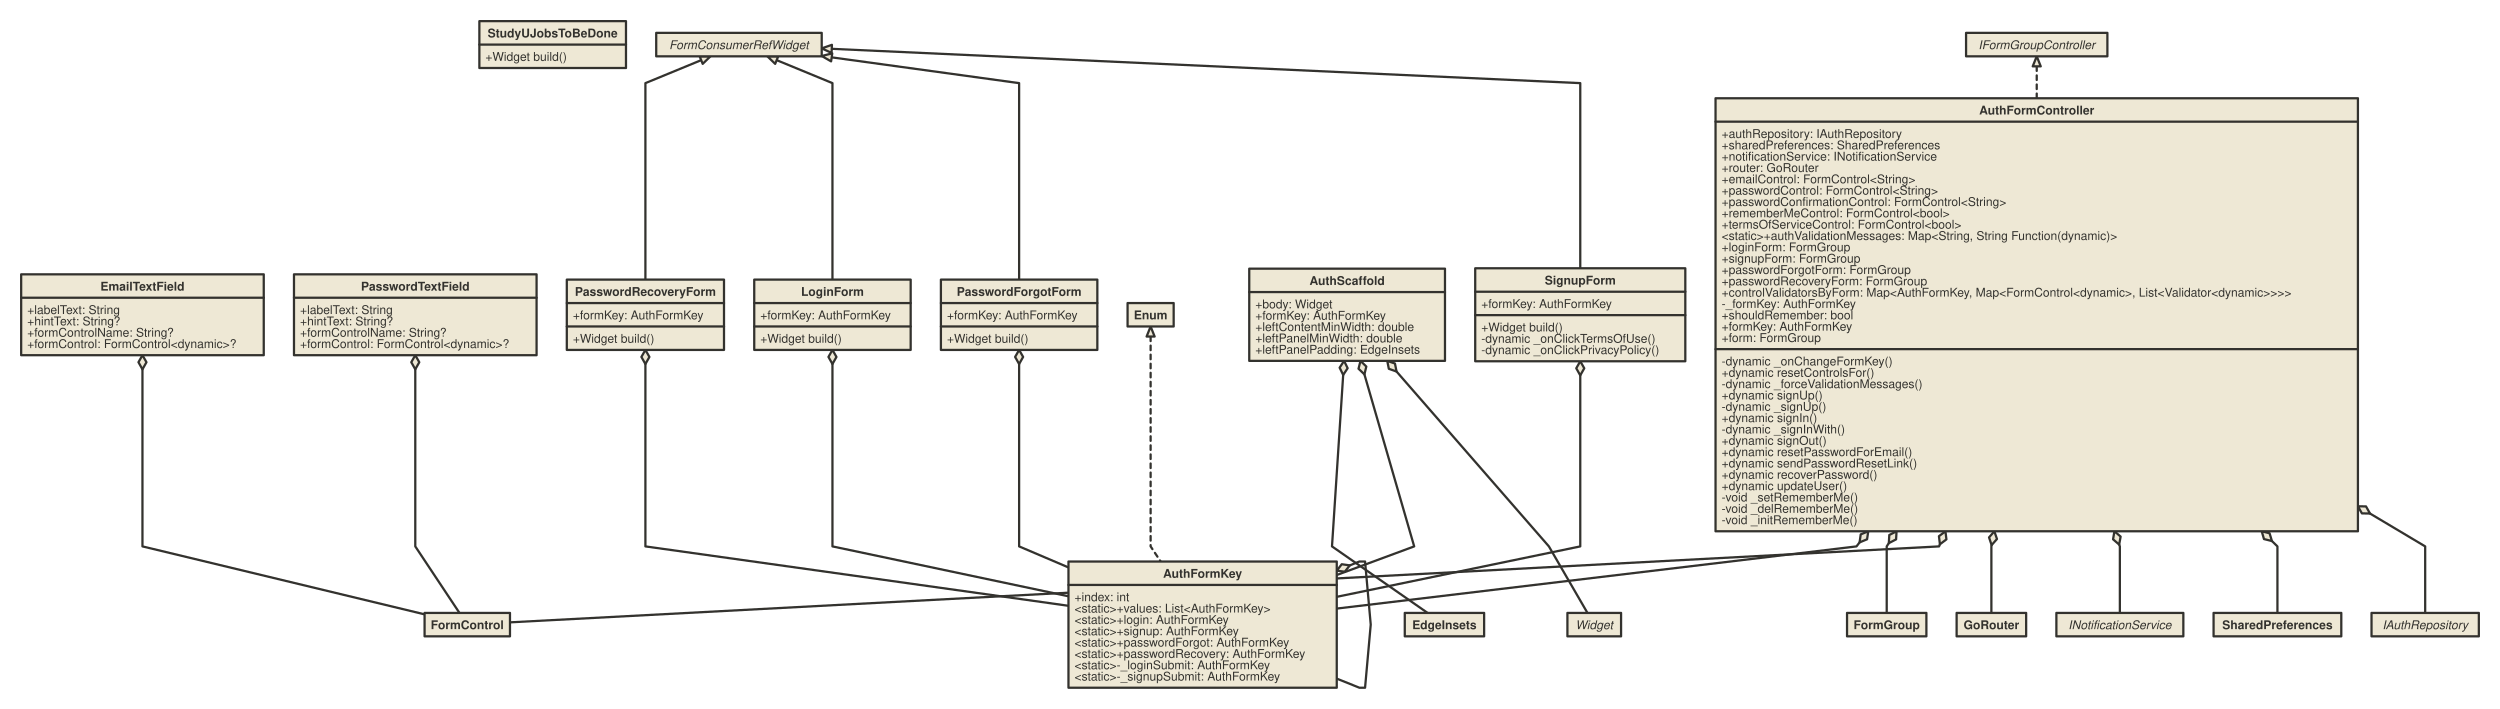
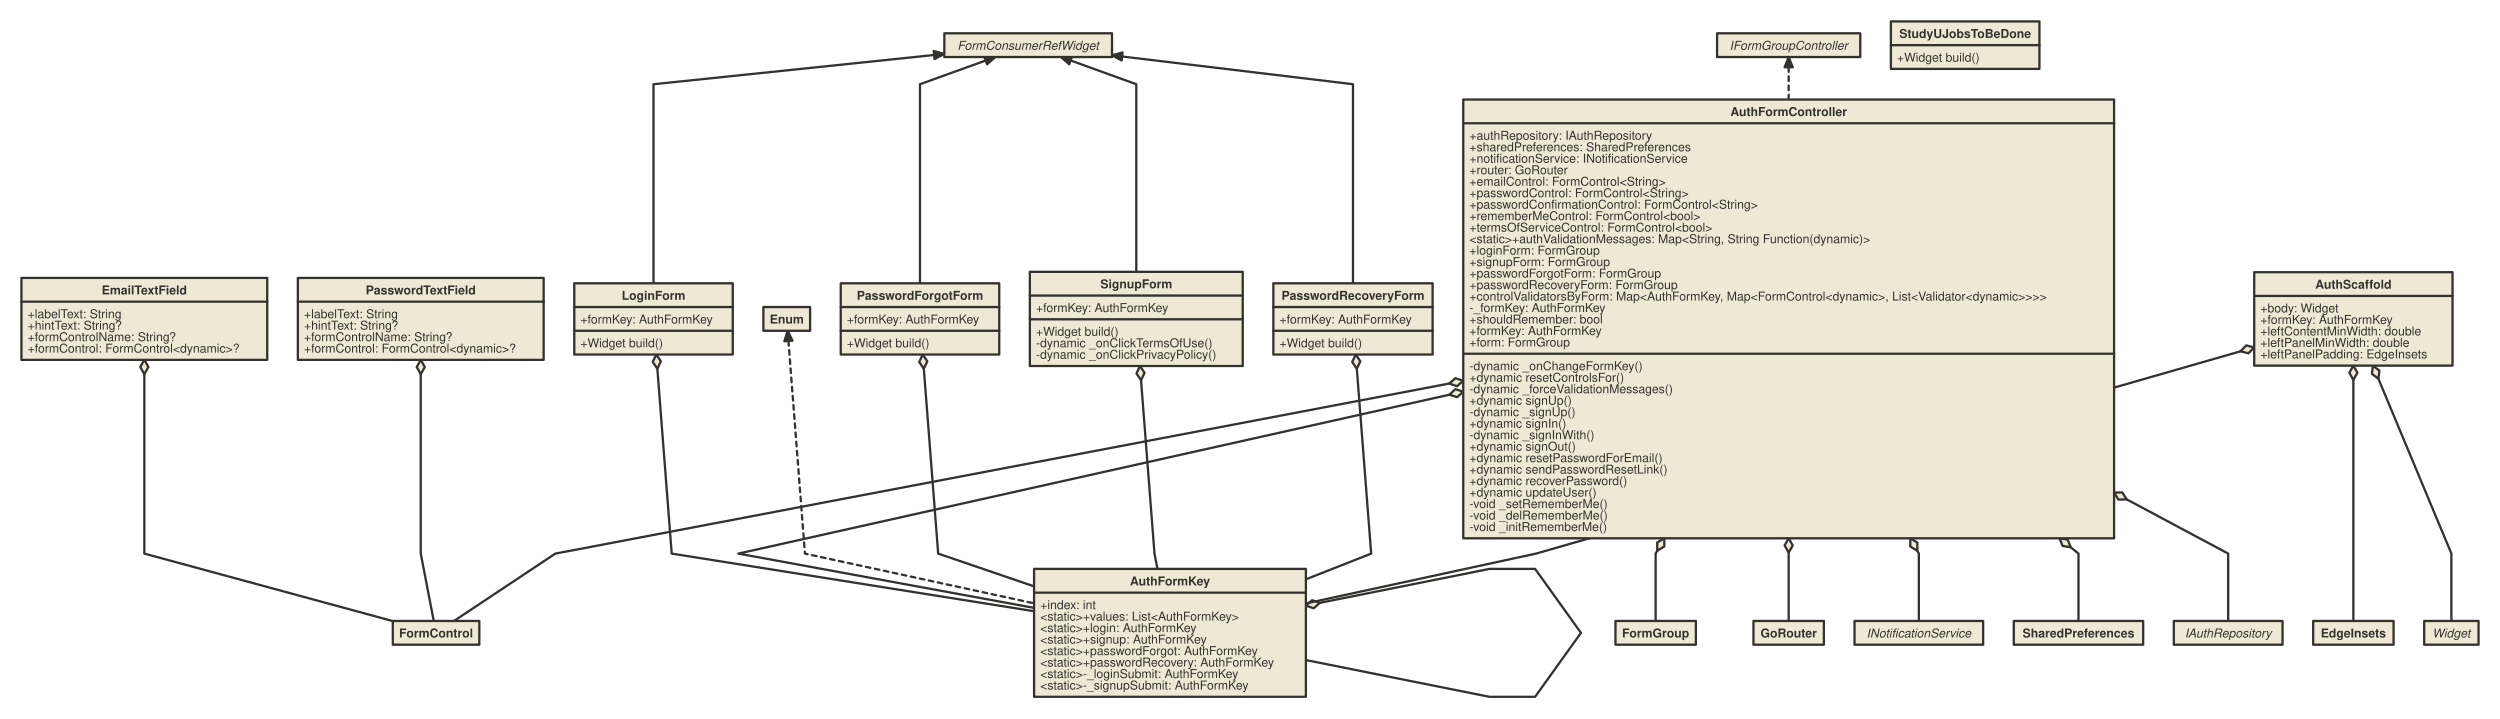
- <svg xmlns="http://www.w3.org/2000/svg" version="1.1" baseProfile="full" width="3308.0" height="938.0" viewbox="0 0 3308 938">
-   <g stroke-width="1.0" text-align="left" font="12pt Helvetica, Arial, sans-serif" font-size="12pt" font-family="Helvetica" font-weight="normal" font-style="normal">
+ <svg xmlns="http://www.w3.org/2000/svg" version="1.1" baseProfile="full" width="3265.0" height="938.0" viewbox="0 0 3265 938">
+   <g stroke-width="1.0" text-align="left" font="12pt Helvetica, Arial, sans-serif" font-size="12pt" font-family="Helvetica" font-weight="bold" font-style="normal">
    <g font-family="Helvetica" font-size="12pt" font-weight="bold" font-style="normal" stroke-width="3.0" stroke-linejoin="round" stroke-linecap="round" stroke="#33322E">
      <g stroke="transparent" fill="transparent">
-         <rect x="0.0" y="0.0" height="938.0" width="3308.0" stroke="none" />
+         <rect x="0.0" y="0.0" height="938.0" width="3265.0" stroke="none" />
      </g>
      <g transform="translate(8, 8)" fill="#33322E">
-         <g transform="translate(20, 20)" fill="#eee8d5" font-family="Helvetica" font-size="12pt" font-weight="normal" font-style="normal">
-           <path d="M160.5 460.7 L160.5 695 L533.75 784.893 L533.8 784.9 " fill="none" />
+         <g transform="translate(20, 20)" fill="#33322E" font-family="Helvetica" font-size="12pt" font-weight="normal" font-style="normal">
+           <path d="M830.5 453.6 L849.25 695 L1322.5 770.269 L1322.5 770.3 " fill="none" />
+           <g fill="#eee8d5">
+             <path d="M835.1 443.9 L830.5 453.6 L824.5 444.7 L829.1 435.0 Z" />
+           </g>
+           <path d="M1192.0 43.8 L825.5 82 L825.5 342 L825.5 342.0 " fill="none" />
+           <path d="M1192.5 49.1 L1192.0 43.8 L1191.4 38.5 L1205.3 42.4 Z" />
+           <path d="M160.5 460.7 L160.5 695 L485 783.152 L485.0 783.2 " fill="none" />
          <g fill="#eee8d5">
            <path d="M165.8 451.3 L160.5 460.7 L155.2 451.3 L160.5 442.0 Z" />
          </g>
-           <path d="M521.5 460.7 L521.5 695 L579.954 783 L580.0 783.0 " fill="none" />
+           <path d="M521.5 460.7 L521.5 695 L538.505 783 L538.5 783.0 " fill="none" />
          <g fill="#eee8d5">
            <path d="M526.8 451.3 L521.5 460.7 L516.2 451.3 L521.5 442.0 Z" />
          </g>
-           <path d="M2063.0 468.7 L2063 695 L1740.75 761.739 L1740.8 761.7 " fill="none" />
-           <g fill="#eee8d5">
-             <path d="M2068.3 459.3 L2063.0 468.7 L2057.7 459.3 L2063.0 450.0 Z" />
-           </g>
-           <path d="M1072.6 36.6 L2063 82 L2063 327 L2063.0 327.0 " fill="none" />
-           <path d="M1072.8 31.3 L1072.6 36.6 L1072.3 42.0 L1059.3 36.0 Z" />
-           <path d="M1320.5 453.7 L1320.5 695 L1385.75 722.82 L1385.8 722.8 " fill="none" />
-           <g fill="#eee8d5">
-             <path d="M1325.8 444.3 L1320.5 453.7 L1315.2 444.3 L1320.5 435.0 Z" />
-           </g>
-           <path d="M1072.5 47.9 L1320.5 82 L1320.5 342 L1320.5 342.0 " fill="none" />
-           <path d="M1073.2 42.6 L1072.5 47.9 L1071.7 53.2 L1059.3 46.1 Z" />
-           <path d="M3108.0 651.5 L3181 695 L3181 783 L3181.0 783.0 " fill="none" />
-           <g fill="#eee8d5">
-             <path d="M3102.7 642.1 L3108.0 651.5 L3097.3 651.3 L3092.0 641.9 Z" />
-           </g>
-           <path d="M2978.2 687.9 L2985.5 695 L2985.5 783 L2985.5 783.0 " fill="none" />
-           <g fill="#eee8d5">
-             <path d="M2975.1 677.6 L2978.2 687.9 L2967.7 685.3 L2964.7 675.0 Z" />
-           </g>
-           <path d="M2776.1 692.6 L2777 695 L2777 783 L2777.0 783.0 " fill="none" />
-           <g fill="#eee8d5">
-             <path d="M2778.0 682.0 L2776.1 692.6 L2768.0 685.6 L2769.8 675.0 Z" />
-           </g>
-           <path d="M2607.3 693.3 L2607 695 L2607 783 L2607.0 783.0 " fill="none" />
-           <g fill="#eee8d5">
-             <path d="M2614.4 685.2 L2607.3 693.3 L2603.9 683.1 L2610.9 675.0 Z" />
-           </g>
-           <path d="M2538.9 692.2 L2537.75 695 L646.75 795.497 L646.8 795.5 " fill="none" />
-           <g fill="#eee8d5">
-             <path d="M2547.5 685.7 L2538.9 692.2 L2537.6 681.5 L2546.2 675.0 Z" />
-           </g>
-           <path d="M2471.3 690.7 L2468.5 695 L2468.5 783 L2468.5 783.0 " fill="none" />
-           <g fill="#eee8d5">
-             <path d="M2480.9 685.7 L2471.3 690.7 L2471.9 679.9 L2481.5 675.0 Z" />
-           </g>
-           <path d="M2432.6 689.7 L2428.5 695 L1740.75 777.268 L1740.8 777.3 " fill="none" />
-           <g fill="#eee8d5">
-             <path d="M2442.5 685.6 L2432.6 689.7 L2434.1 679.1 L2444.1 675.0 Z" />
+           <path d="M2749.5 624.2 L2882 695 L2882 783 L2882.0 783.0 " fill="none" />
+           <g fill="#eee8d5">
+             <path d="M2743.7 615.1 L2749.5 624.2 L2738.7 624.5 L2733.0 615.4 Z" />
+           </g>
+           <path d="M2676.3 686.7 L2686.5 695 L2686.5 783 L2686.5 783.0 " fill="none" />
+           <g fill="#eee8d5">
+             <path d="M2672.4 676.7 L2676.3 686.7 L2665.7 685.0 L2661.8 675.0 Z" />
+           </g>
+           <path d="M2476.0 691.3 L2478 695 L2478 783 L2478.0 783.0 " fill="none" />
+           <g fill="#eee8d5">
+             <path d="M2476.1 680.6 L2476.0 691.3 L2466.8 685.7 L2466.9 675.0 Z" />
+           </g>
+           <path d="M2308.0 693.7 L2308 695 L2308 783 L2308.0 783.0 " fill="none" />
+           <g fill="#eee8d5">
+             <path d="M2313.3 684.3 L2308.0 693.7 L2302.7 684.3 L2308.0 675.0 Z" />
+           </g>
+           <path d="M1864.7 472.9 L697.25 695 L564.825 783 L564.8 783.0 " fill="none" />
+           <g fill="#eee8d5">
+             <path d="M1874.8 476.4 L1864.7 472.9 L1872.8 465.9 L1883.0 469.4 Z" />
+           </g>
+           <path d="M2136.4 691.2 L2134.25 695 L2134.25 783 L2134.3 783.0 " fill="none" />
+           <g fill="#eee8d5">
+             <path d="M2145.6 685.7 L2136.4 691.2 L2136.3 680.5 L2145.6 675.0 Z" />
+           </g>
+           <path d="M1864.8 487.5 L936.25 695 L1322.5 765.912 L1322.5 765.9 " fill="none" />
+           <g fill="#eee8d5">
+             <path d="M1875.1 490.7 L1864.8 487.5 L1872.7 480.3 L1883.0 483.5 Z" />
          </g>
          <g stroke-dasharray="6 6">
-             <path d="M2667.0 59.8 L2667 82 L2667 102 L2667.0 102.0 " fill="none" />
-           </g>
-           <path d="M2672.3 59.8 L2667.0 59.8 L2661.7 59.8 L2667.0 46.5 Z" />
-           <path d="M1758.1 720.1 L1770.75 715 L1778.25 715 L1778.25 715 L1785.75 798.5 L1785.75 798.5 L1778.25 882 L1778.25 882 L1770.75 882 L1770.75 882 L1740.75 869.928 L1740.8 869.9 " fill="none" />
-           <g fill="#eee8d5">
-             <path d="M1747.4 718.6 L1758.1 720.1 L1751.4 728.5 L1740.8 727.1 Z" />
+             <path d="M2308.0 59.8 L2308 82 L2308 102 L2308.0 102.0 " fill="none" />
+           </g>
+           <path d="M2313.3 59.8 L2308.0 59.8 L2302.7 59.8 L2308.0 46.5 Z" />
+           <path d="M1695.8 759.3 L1917 715 L1976.875 715 L1976.875 715 L2036.75 798.5 L2036.75 798.5 L1976.875 882 L1976.875 882 L1917 882 L1917 882 L1677.5 834.043 L1677.5 834.0 " fill="none" />
+           <g fill="#eee8d5">
+             <path d="M1685.6 755.9 L1695.8 759.3 L1687.7 766.4 L1677.5 763.0 Z" />
          </g>
          <g stroke-dasharray="6 6">
-             <path d="M1494.5 417.3 L1494.5 695 L1507.785 715 L1507.8 715.0 " fill="none" />
-           </g>
-           <path d="M1499.8 417.3 L1494.5 417.3 L1489.2 417.3 L1494.5 404.0 Z" />
-           <path d="M1819.9 463.6 L2021.5 695 L2072.514 783 L2072.5 783.0 " fill="none" />
-           <g fill="#eee8d5">
-             <path d="M1817.8 453.0 L1819.9 463.6 L1809.7 460.0 L1807.6 449.5 Z" />
-           </g>
-           <path d="M1777.4 467.4 L1843.25 695 L1740.75 732.888 L1740.8 732.9 " fill="none" />
-           <g fill="#eee8d5">
-             <path d="M1779.9 457.0 L1777.4 467.4 L1769.6 459.9 L1772.2 449.5 Z" />
-           </g>
-           <path d="M1749.3 468.1 L1734.5 695 L1860.973 783 L1861.0 783.0 " fill="none" />
-           <g fill="#eee8d5">
-             <path d="M1755.2 459.2 L1749.3 468.1 L1744.6 458.5 L1750.5 449.5 Z" />
-           </g>
-           <path d="M1073.5 453.7 L1073.5 695 L1385.75 760.989 L1385.8 761.0 " fill="none" />
-           <g fill="#eee8d5">
-             <path d="M1078.8 444.3 L1073.5 453.7 L1068.2 444.3 L1073.5 435.0 Z" />
-           </g>
-           <path d="M999.7 51.6 L1073.5 82 L1073.5 342 L1073.5 342.0 " fill="none" />
-           <path d="M1001.7 46.6 L999.7 51.6 L997.7 56.5 L987.4 46.5 Z" />
-           <path d="M826.0 453.7 L826 695 L1385.75 773.581 L1385.8 773.6 " fill="none" />
-           <g fill="#eee8d5">
-             <path d="M831.3 444.3 L826.0 453.7 L820.7 444.3 L826.0 435.0 Z" />
-           </g>
-           <path d="M899.8 51.6 L826 82 L826 342 L826.0 342.0 " fill="none" />
-           <path d="M901.8 56.5 L899.8 51.6 L897.8 46.6 L912.1 46.5 Z" />
-           <g data-name="StudyUJobsToBeDone">
-             <g fill="#eee8d5" stroke="#33322E" data-name="StudyUJobsToBeDone">
-               <rect x="606.3" y="0.0" height="62.0" width="194.0" data-name="StudyUJobsToBeDone" />
-               <path d="M606.3 31.0 L800.3 31.0" fill="none" data-name="StudyUJobsToBeDone" />
-             </g>
-             <g transform="translate(606.25, 0)" font-family="Helvetica" font-size="12pt" font-weight="bold" font-style="normal" data-name="StudyUJobsToBeDone">
-               <g transform="translate(8, 8)" fill="#33322E" text-align="center" data-name="StudyUJobsToBeDone">
-                 <text x="89.0" y="13.5" stroke="none" text-anchor="middle" data-name="StudyUJobsToBeDone">StudyUJobsToBeDone</text>
-               </g>
-             </g>
-             <g transform="translate(606.25, 31)" font-family="Helvetica" font-size="12pt" font-weight="normal" font-style="normal" data-name="StudyUJobsToBeDone">
-               <g transform="translate(8, 8)" fill="#33322E" text-align="left" data-name="StudyUJobsToBeDone">
-                 <text x="0.0" y="13.5" stroke="none" data-name="StudyUJobsToBeDone">+Widget build()</text>
-               </g>
-             </g>
-           </g>
-           <g data-name="EmailTextField">
-             <g fill="#eee8d5" stroke="#33322E" data-name="EmailTextField">
-               <rect x="0.0" y="335.0" height="107.0" width="321.0" data-name="EmailTextField" />
-               <path d="M0.0 366.0 L321.0 366.0" fill="none" data-name="EmailTextField" />
-             </g>
-             <g transform="translate(0, 335)" font-family="Helvetica" font-size="12pt" font-weight="bold" font-style="normal" data-name="EmailTextField">
-               <g transform="translate(8, 8)" fill="#33322E" text-align="center" data-name="EmailTextField">
-                 <text x="152.5" y="13.5" stroke="none" text-anchor="middle" data-name="EmailTextField">EmailTextField</text>
-               </g>
-             </g>
-             <g transform="translate(0, 366)" font-family="Helvetica" font-size="12pt" font-weight="normal" font-style="normal" data-name="EmailTextField">
-               <g transform="translate(8, 8)" fill="#33322E" text-align="left" data-name="EmailTextField">
-                 <text x="0.0" y="13.5" stroke="none" data-name="EmailTextField">+labelText: String</text>
-                 <text x="0.0" y="28.5" stroke="none" data-name="EmailTextField">+hintText: String?</text>
-                 <text x="0.0" y="43.5" stroke="none" data-name="EmailTextField">+formControlName: String?</text>
-                 <text x="0.0" y="58.5" stroke="none" data-name="EmailTextField">+formControl: FormControl&lt;dynamic&gt;?</text>
-               </g>
-             </g>
-           </g>
-           <g data-name="FormControl">
-             <g fill="#eee8d5" stroke="#33322E" data-name="FormControl">
-               <rect x="533.8" y="783.0" height="31.0" width="113.0" data-name="FormControl" />
-             </g>
-             <g transform="translate(533.75, 783)" font-family="Helvetica" font-size="12pt" font-weight="bold" font-style="normal" data-name="FormControl">
-               <g transform="translate(8, 8)" fill="#33322E" text-align="center" data-name="FormControl">
-                 <text x="48.5" y="13.5" stroke="none" text-anchor="middle" data-name="FormControl">FormControl</text>
-               </g>
-             </g>
-           </g>
-           <g data-name="PasswordTextField">
-             <g fill="#eee8d5" stroke="#33322E" data-name="PasswordTextField">
-               <rect x="361.0" y="335.0" height="107.0" width="321.0" data-name="PasswordTextField" />
-               <path d="M361.0 366.0 L682.0 366.0" fill="none" data-name="PasswordTextField" />
-             </g>
-             <g transform="translate(361, 335)" font-family="Helvetica" font-size="12pt" font-weight="bold" font-style="normal" data-name="PasswordTextField">
-               <g transform="translate(8, 8)" fill="#33322E" text-align="center" data-name="PasswordTextField">
-                 <text x="152.5" y="13.5" stroke="none" text-anchor="middle" data-name="PasswordTextField">PasswordTextField</text>
-               </g>
-             </g>
-             <g transform="translate(361, 366)" font-family="Helvetica" font-size="12pt" font-weight="normal" font-style="normal" data-name="PasswordTextField">
-               <g transform="translate(8, 8)" fill="#33322E" text-align="left" data-name="PasswordTextField">
-                 <text x="0.0" y="13.5" stroke="none" data-name="PasswordTextField">+labelText: String</text>
-                 <text x="0.0" y="28.5" stroke="none" data-name="PasswordTextField">+hintText: String?</text>
-                 <text x="0.0" y="43.5" stroke="none" data-name="PasswordTextField">+formControlName: String?</text>
-                 <text x="0.0" y="58.5" stroke="none" data-name="PasswordTextField">+formControl: FormControl&lt;dynamic&gt;?</text>
-               </g>
-             </g>
-           </g>
-           <g data-name="SignupForm">
-             <g fill="#eee8d5" stroke="#33322E" data-name="SignupForm">
-               <rect x="1924.0" y="327.0" height="123.0" width="278.0" data-name="SignupForm" />
-               <path d="M1924.0 358.0 L2202.0 358.0" fill="none" data-name="SignupForm" />
-               <path d="M1924.0 389.0 L2202.0 389.0" fill="none" data-name="SignupForm" />
-             </g>
-             <g transform="translate(1924, 327)" font-family="Helvetica" font-size="12pt" font-weight="bold" font-style="normal" data-name="SignupForm">
-               <g transform="translate(8, 8)" fill="#33322E" text-align="center" data-name="SignupForm">
-                 <text x="131.0" y="13.5" stroke="none" text-anchor="middle" data-name="SignupForm">SignupForm</text>
-               </g>
-             </g>
-             <g transform="translate(1924, 358)" font-family="Helvetica" font-size="12pt" font-weight="normal" font-style="normal" data-name="SignupForm">
-               <g transform="translate(8, 8)" fill="#33322E" text-align="left" data-name="SignupForm">
-                 <text x="0.0" y="13.5" stroke="none" data-name="SignupForm">+formKey: AuthFormKey</text>
-               </g>
-             </g>
-             <g transform="translate(1924, 389)" font-family="Helvetica" font-size="12pt" font-weight="normal" font-style="normal" data-name="SignupForm">
-               <g transform="translate(8, 8)" fill="#33322E" text-align="left" data-name="SignupForm">
-                 <text x="0.0" y="13.5" stroke="none" data-name="SignupForm">+Widget build()</text>
-                 <text x="0.0" y="28.5" stroke="none" data-name="SignupForm">-dynamic _onClickTermsOfUse()</text>
-                 <text x="0.0" y="43.5" stroke="none" data-name="SignupForm">-dynamic _onClickPrivacyPolicy()</text>
+             <path d="M1001.7 417.3 L1023.25 695 L1322.5 759.966 L1322.5 760.0 " fill="none" />
+           </g>
+           <path d="M1007.0 416.9 L1001.7 417.3 L996.4 417.7 L1000.7 404.0 Z" />
+           <path d="M1178.5 453.6 L1197.25 695 L1322.5 737.819 L1322.5 737.8 " fill="none" />
+           <g fill="#eee8d5">
+             <path d="M1183.1 443.9 L1178.5 453.6 L1172.5 444.7 L1177.1 435.0 Z" />
+           </g>
+           <path d="M1259.3 51.0 L1173.5 82 L1173.5 342 L1173.5 342.0 " fill="none" />
+           <path d="M1261.1 56.0 L1259.3 51.0 L1257.5 46.0 L1271.8 46.5 Z" />
+           <path d="M1462.2 468.6 L1479.75 695 L1483.663 715 L1483.7 715.0 " fill="none" />
+           <g fill="#eee8d5">
+             <path d="M1466.8 458.9 L1462.2 468.6 L1456.2 459.7 L1460.8 450.0 Z" />
+           </g>
+           <path d="M1370.2 51.0 L1456 82 L1456 327 L1456.0 327.0 " fill="none" />
+           <path d="M1372.0 46.0 L1370.2 51.0 L1368.4 56.0 L1357.7 46.5 Z" />
+           <path d="M1744.0 453.6 L1762.75 695 L1677.5 728.581 L1677.5 728.6 " fill="none" />
+           <g fill="#eee8d5">
+             <path d="M1748.6 443.9 L1744.0 453.6 L1738.0 444.7 L1742.6 435.0 Z" />
+           </g>
+           <path d="M1437.5 45.8 L1739 82 L1739 342 L1739.0 342.0 " fill="none" />
+           <path d="M1438.1 40.5 L1437.5 45.8 L1436.9 51.0 L1424.3 44.2 Z" />
+           <path d="M3078.2 466.7 L3173.5 695 L3173.5 783 L3173.5 783.0 " fill="none" />
+           <g fill="#eee8d5">
+             <path d="M3079.5 456.1 L3078.2 466.7 L3069.7 460.2 L3071.0 449.5 Z" />
+           </g>
+           <path d="M2898.1 430.8 L1978 695 L1677.5 760.066 L1677.5 760.1 " fill="none" />
+           <g fill="#eee8d5">
+             <path d="M2908.5 433.4 L2898.1 430.8 L2905.6 423.1 L2916.0 425.7 Z" />
+           </g>
+           <path d="M3045.5 468.2 L3045.5 695 L3045.5 783 L3045.5 783.0 " fill="none" />
+           <g fill="#eee8d5">
+             <path d="M3050.8 458.8 L3045.5 468.2 L3040.2 458.8 L3045.5 449.5 Z" />
+           </g>
+           <g data-name="LoginForm">
+             <g fill="#eee8d5" stroke="#33322E" data-name="LoginForm">
+               <rect x="722.0" y="342.0" height="93.0" width="207.0" data-name="LoginForm" />
+               <path d="M722.0 373.0 L929.0 373.0" fill="none" data-name="LoginForm" />
+               <path d="M722.0 404.0 L929.0 404.0" fill="none" data-name="LoginForm" />
+             </g>
+             <g transform="translate(722, 342)" font-family="Helvetica" font-size="12pt" font-weight="bold" font-style="normal" data-name="LoginForm">
+               <g transform="translate(8, 8)" fill="#33322E" text-align="center" data-name="LoginForm">
+                 <text x="95.5" y="13.5" stroke="none" text-anchor="middle" data-name="LoginForm">LoginForm</text>
+               </g>
+             </g>
+             <g transform="translate(722, 373)" font-family="Helvetica" font-size="12pt" font-weight="normal" font-style="normal" data-name="LoginForm">
+               <g transform="translate(8, 8)" fill="#33322E" text-align="left" data-name="LoginForm">
+                 <text x="0.0" y="13.5" stroke="none" data-name="LoginForm">+formKey: AuthFormKey</text>
+               </g>
+             </g>
+             <g transform="translate(722, 404)" font-family="Helvetica" font-size="12pt" font-weight="normal" font-style="normal" data-name="LoginForm">
+               <g transform="translate(8, 8)" fill="#33322E" text-align="left" data-name="LoginForm">
+                 <text x="0.0" y="13.5" stroke="none" data-name="LoginForm">+Widget build()</text>
              </g>
            </g>
          </g>
          <g data-name="AuthFormKey">
            <g fill="#eee8d5" stroke="#33322E" data-name="AuthFormKey">
-               <rect x="1385.8" y="715.0" height="167.0" width="355.0" data-name="AuthFormKey" />
-               <path d="M1385.8 746.0 L1740.8 746.0" fill="none" data-name="AuthFormKey" />
-             </g>
-             <g transform="translate(1385.75, 715)" font-family="Helvetica" font-size="12pt" font-weight="bold" font-style="normal" data-name="AuthFormKey">
+               <rect x="1322.5" y="715.0" height="167.0" width="355.0" data-name="AuthFormKey" />
+               <path d="M1322.5 746.0 L1677.5 746.0" fill="none" data-name="AuthFormKey" />
+             </g>
+             <g transform="translate(1322.5, 715)" font-family="Helvetica" font-size="12pt" font-weight="bold" font-style="normal" data-name="AuthFormKey">
              <g transform="translate(8, 8)" fill="#33322E" text-align="center" data-name="AuthFormKey">
                <text x="169.5" y="13.5" stroke="none" text-anchor="middle" data-name="AuthFormKey">AuthFormKey</text>
              </g>
            </g>
-             <g transform="translate(1385.75, 746)" font-family="Helvetica" font-size="12pt" font-weight="normal" font-style="normal" data-name="AuthFormKey">
+             <g transform="translate(1322.5, 746)" font-family="Helvetica" font-size="12pt" font-weight="normal" font-style="normal" data-name="AuthFormKey">
              <g transform="translate(8, 8)" fill="#33322E" text-align="left" data-name="AuthFormKey">
                <text x="0.0" y="13.5" stroke="none" data-name="AuthFormKey">+index: int</text>
                <text x="0.0" y="28.5" stroke="none" data-name="AuthFormKey">&lt;static&gt;+values: List&lt;AuthFormKey&gt;</text>
                <text x="0.0" y="43.5" stroke="none" data-name="AuthFormKey">&lt;static&gt;+login: AuthFormKey</text>
                <text x="0.0" y="58.5" stroke="none" data-name="AuthFormKey">&lt;static&gt;+signup: AuthFormKey</text>
                <text x="0.0" y="73.5" stroke="none" data-name="AuthFormKey">&lt;static&gt;+passwordForgot: AuthFormKey</text>
                <text x="0.0" y="88.5" stroke="none" data-name="AuthFormKey">&lt;static&gt;+passwordRecovery: AuthFormKey</text>
                <text x="0.0" y="103.5" stroke="none" data-name="AuthFormKey">&lt;static&gt;-_loginSubmit: AuthFormKey</text>
                <text x="0.0" y="118.5" stroke="none" data-name="AuthFormKey">&lt;static&gt;-_signupSubmit: AuthFormKey</text>
              </g>
            </g>
          </g>
          <g data-name="FormConsumerRefWidget">
            <g fill="#eee8d5" stroke="#33322E" data-name="FormConsumerRefWidget">
-               <rect x="840.3" y="15.5" height="31.0" width="219.0" data-name="FormConsumerRefWidget" />
-             </g>
-             <g transform="translate(840.25, 15.5)" font-family="Helvetica" font-size="12pt" font-weight="normal" font-style="italic" data-name="FormConsumerRefWidget">
+               <rect x="1205.3" y="15.5" height="31.0" width="219.0" data-name="FormConsumerRefWidget" />
+             </g>
+             <g transform="translate(1205.25, 15.5)" font-family="Helvetica" font-size="12pt" font-weight="normal" font-style="italic" data-name="FormConsumerRefWidget">
              <g transform="translate(8, 8)" fill="#33322E" text-align="center" data-name="FormConsumerRefWidget">
                <text x="101.5" y="13.5" stroke="none" text-anchor="middle" data-name="FormConsumerRefWidget">FormConsumerRefWidget</text>
              </g>
            </g>
          </g>
-           <g data-name="PasswordForgotForm">
-             <g fill="#eee8d5" stroke="#33322E" data-name="PasswordForgotForm">
-               <rect x="1217.0" y="342.0" height="93.0" width="207.0" data-name="PasswordForgotForm" />
-               <path d="M1217.0 373.0 L1424.0 373.0" fill="none" data-name="PasswordForgotForm" />
-               <path d="M1217.0 404.0 L1424.0 404.0" fill="none" data-name="PasswordForgotForm" />
-             </g>
-             <g transform="translate(1217, 342)" font-family="Helvetica" font-size="12pt" font-weight="bold" font-style="normal" data-name="PasswordForgotForm">
-               <g transform="translate(8, 8)" fill="#33322E" text-align="center" data-name="PasswordForgotForm">
-                 <text x="95.5" y="13.5" stroke="none" text-anchor="middle" data-name="PasswordForgotForm">PasswordForgotForm</text>
-               </g>
-             </g>
-             <g transform="translate(1217, 373)" font-family="Helvetica" font-size="12pt" font-weight="normal" font-style="normal" data-name="PasswordForgotForm">
-               <g transform="translate(8, 8)" fill="#33322E" text-align="left" data-name="PasswordForgotForm">
-                 <text x="0.0" y="13.5" stroke="none" data-name="PasswordForgotForm">+formKey: AuthFormKey</text>
-               </g>
-             </g>
-             <g transform="translate(1217, 404)" font-family="Helvetica" font-size="12pt" font-weight="normal" font-style="normal" data-name="PasswordForgotForm">
-               <g transform="translate(8, 8)" fill="#33322E" text-align="left" data-name="PasswordForgotForm">
-                 <text x="0.0" y="13.5" stroke="none" data-name="PasswordForgotForm">+Widget build()</text>
+           <g data-name="EmailTextField">
+             <g fill="#eee8d5" stroke="#33322E" data-name="EmailTextField">
+               <rect x="0.0" y="335.0" height="107.0" width="321.0" data-name="EmailTextField" />
+               <path d="M0.0 366.0 L321.0 366.0" fill="none" data-name="EmailTextField" />
+             </g>
+             <g transform="translate(0, 335)" font-family="Helvetica" font-size="12pt" font-weight="bold" font-style="normal" data-name="EmailTextField">
+               <g transform="translate(8, 8)" fill="#33322E" text-align="center" data-name="EmailTextField">
+                 <text x="152.5" y="13.5" stroke="none" text-anchor="middle" data-name="EmailTextField">EmailTextField</text>
+               </g>
+             </g>
+             <g transform="translate(0, 366)" font-family="Helvetica" font-size="12pt" font-weight="normal" font-style="normal" data-name="EmailTextField">
+               <g transform="translate(8, 8)" fill="#33322E" text-align="left" data-name="EmailTextField">
+                 <text x="0.0" y="13.5" stroke="none" data-name="EmailTextField">+labelText: String</text>
+                 <text x="0.0" y="28.5" stroke="none" data-name="EmailTextField">+hintText: String?</text>
+                 <text x="0.0" y="43.5" stroke="none" data-name="EmailTextField">+formControlName: String?</text>
+                 <text x="0.0" y="58.5" stroke="none" data-name="EmailTextField">+formControl: FormControl&lt;dynamic&gt;?</text>
+               </g>
+             </g>
+           </g>
+           <g data-name="FormControl">
+             <g fill="#eee8d5" stroke="#33322E" data-name="FormControl">
+               <rect x="485.0" y="783.0" height="31.0" width="113.0" data-name="FormControl" />
+             </g>
+             <g transform="translate(485, 783)" font-family="Helvetica" font-size="12pt" font-weight="bold" font-style="normal" data-name="FormControl">
+               <g transform="translate(8, 8)" fill="#33322E" text-align="center" data-name="FormControl">
+                 <text x="48.5" y="13.5" stroke="none" text-anchor="middle" data-name="FormControl">FormControl</text>
+               </g>
+             </g>
+           </g>
+           <g data-name="PasswordTextField">
+             <g fill="#eee8d5" stroke="#33322E" data-name="PasswordTextField">
+               <rect x="361.0" y="335.0" height="107.0" width="321.0" data-name="PasswordTextField" />
+               <path d="M361.0 366.0 L682.0 366.0" fill="none" data-name="PasswordTextField" />
+             </g>
+             <g transform="translate(361, 335)" font-family="Helvetica" font-size="12pt" font-weight="bold" font-style="normal" data-name="PasswordTextField">
+               <g transform="translate(8, 8)" fill="#33322E" text-align="center" data-name="PasswordTextField">
+                 <text x="152.5" y="13.5" stroke="none" text-anchor="middle" data-name="PasswordTextField">PasswordTextField</text>
+               </g>
+             </g>
+             <g transform="translate(361, 366)" font-family="Helvetica" font-size="12pt" font-weight="normal" font-style="normal" data-name="PasswordTextField">
+               <g transform="translate(8, 8)" fill="#33322E" text-align="left" data-name="PasswordTextField">
+                 <text x="0.0" y="13.5" stroke="none" data-name="PasswordTextField">+labelText: String</text>
+                 <text x="0.0" y="28.5" stroke="none" data-name="PasswordTextField">+hintText: String?</text>
+                 <text x="0.0" y="43.5" stroke="none" data-name="PasswordTextField">+formControlName: String?</text>
+                 <text x="0.0" y="58.5" stroke="none" data-name="PasswordTextField">+formControl: FormControl&lt;dynamic&gt;?</text>
              </g>
            </g>
          </g>
          <g data-name="AuthFormController">
            <g fill="#eee8d5" stroke="#33322E" data-name="AuthFormController">
-               <rect x="2242.0" y="102.0" height="573.0" width="850.0" data-name="AuthFormController" />
-               <path d="M2242.0 133.0 L3092.0 133.0" fill="none" data-name="AuthFormController" />
-               <path d="M2242.0 434.0 L3092.0 434.0" fill="none" data-name="AuthFormController" />
-             </g>
-             <g transform="translate(2242, 102)" font-family="Helvetica" font-size="12pt" font-weight="bold" font-style="normal" data-name="AuthFormController">
+               <rect x="1883.0" y="102.0" height="573.0" width="850.0" data-name="AuthFormController" />
+               <path d="M1883.0 133.0 L2733.0 133.0" fill="none" data-name="AuthFormController" />
+               <path d="M1883.0 434.0 L2733.0 434.0" fill="none" data-name="AuthFormController" />
+             </g>
+             <g transform="translate(1883, 102)" font-family="Helvetica" font-size="12pt" font-weight="bold" font-style="normal" data-name="AuthFormController">
              <g transform="translate(8, 8)" fill="#33322E" text-align="center" data-name="AuthFormController">
                <text x="417.0" y="13.5" stroke="none" text-anchor="middle" data-name="AuthFormController">AuthFormController</text>
              </g>
            </g>
-             <g transform="translate(2242, 133)" font-family="Helvetica" font-size="12pt" font-weight="normal" font-style="normal" data-name="AuthFormController">
+             <g transform="translate(1883, 133)" font-family="Helvetica" font-size="12pt" font-weight="normal" font-style="normal" data-name="AuthFormController">
              <g transform="translate(8, 8)" fill="#33322E" text-align="left" data-name="AuthFormController">
                <text x="0.0" y="13.5" stroke="none" data-name="AuthFormController">+authRepository: IAuthRepository</text>
                <text x="0.0" y="28.5" stroke="none" data-name="AuthFormController">+sharedPreferences: SharedPreferences</text>
                <text x="0.0" y="43.5" stroke="none" data-name="AuthFormController">+notificationService: INotificationService</text>
                <text x="0.0" y="58.5" stroke="none" data-name="AuthFormController">+router: GoRouter</text>
                <text x="0.0" y="73.5" stroke="none" data-name="AuthFormController">+emailControl: FormControl&lt;String&gt;</text>
                <text x="0.0" y="88.5" stroke="none" data-name="AuthFormController">+passwordControl: FormControl&lt;String&gt;</text>
                <text x="0.0" y="103.5" stroke="none" data-name="AuthFormController">+passwordConfirmationControl: FormControl&lt;String&gt;</text>
                <text x="0.0" y="118.5" stroke="none" data-name="AuthFormController">+rememberMeControl: FormControl&lt;bool&gt;</text>
                <text x="0.0" y="133.5" stroke="none" data-name="AuthFormController">+termsOfServiceControl: FormControl&lt;bool&gt;</text>
                <text x="0.0" y="148.5" stroke="none" data-name="AuthFormController">&lt;static&gt;+authValidationMessages: Map&lt;String, String Function(dynamic)&gt;</text>
                <text x="0.0" y="163.5" stroke="none" data-name="AuthFormController">+loginForm: FormGroup</text>
                <text x="0.0" y="178.5" stroke="none" data-name="AuthFormController">+signupForm: FormGroup</text>
                <text x="0.0" y="193.5" stroke="none" data-name="AuthFormController">+passwordForgotForm: FormGroup</text>
                <text x="0.0" y="208.5" stroke="none" data-name="AuthFormController">+passwordRecoveryForm: FormGroup</text>
                <text x="0.0" y="223.5" stroke="none" data-name="AuthFormController">+controlValidatorsByForm: Map&lt;AuthFormKey, Map&lt;FormControl&lt;dynamic&gt;, List&lt;Validator&lt;dynamic&gt;&gt;&gt;&gt;</text>
                <text x="0.0" y="238.5" stroke="none" data-name="AuthFormController">-_formKey: AuthFormKey</text>
                <text x="0.0" y="253.5" stroke="none" data-name="AuthFormController">+shouldRemember: bool</text>
                <text x="0.0" y="268.5" stroke="none" data-name="AuthFormController">+formKey: AuthFormKey</text>
                <text x="0.0" y="283.5" stroke="none" data-name="AuthFormController">+form: FormGroup</text>
              </g>
            </g>
-             <g transform="translate(2242, 434)" font-family="Helvetica" font-size="12pt" font-weight="normal" font-style="normal" data-name="AuthFormController">
+             <g transform="translate(1883, 434)" font-family="Helvetica" font-size="12pt" font-weight="normal" font-style="normal" data-name="AuthFormController">
              <g transform="translate(8, 8)" fill="#33322E" text-align="left" data-name="AuthFormController">
                <text x="0.0" y="13.5" stroke="none" data-name="AuthFormController">-dynamic _onChangeFormKey()</text>
                <text x="0.0" y="28.5" stroke="none" data-name="AuthFormController">+dynamic resetControlsFor()</text>
                <text x="0.0" y="43.5" stroke="none" data-name="AuthFormController">-dynamic _forceValidationMessages()</text>
                <text x="0.0" y="58.5" stroke="none" data-name="AuthFormController">+dynamic signUp()</text>
                <text x="0.0" y="73.5" stroke="none" data-name="AuthFormController">-dynamic _signUp()</text>
                <text x="0.0" y="88.5" stroke="none" data-name="AuthFormController">+dynamic signIn()</text>
                <text x="0.0" y="103.5" stroke="none" data-name="AuthFormController">-dynamic _signInWith()</text>
                <text x="0.0" y="118.5" stroke="none" data-name="AuthFormController">+dynamic signOut()</text>
                <text x="0.0" y="133.5" stroke="none" data-name="AuthFormController">+dynamic resetPasswordForEmail()</text>
                <text x="0.0" y="148.5" stroke="none" data-name="AuthFormController">+dynamic sendPasswordResetLink()</text>
                <text x="0.0" y="163.5" stroke="none" data-name="AuthFormController">+dynamic recoverPassword()</text>
                <text x="0.0" y="178.5" stroke="none" data-name="AuthFormController">+dynamic updateUser()</text>
                <text x="0.0" y="193.5" stroke="none" data-name="AuthFormController">-void _setRememberMe()</text>
                <text x="0.0" y="208.5" stroke="none" data-name="AuthFormController">-void _delRememberMe()</text>
                <text x="0.0" y="223.5" stroke="none" data-name="AuthFormController">-void _initRememberMe()</text>
              </g>
            </g>
          </g>
          <g data-name="IAuthRepository">
            <g fill="#eee8d5" stroke="#33322E" data-name="IAuthRepository">
-               <rect x="3110.0" y="783.0" height="31.0" width="142.0" data-name="IAuthRepository" />
-             </g>
-             <g transform="translate(3110, 783)" font-family="Helvetica" font-size="12pt" font-weight="normal" font-style="italic" data-name="IAuthRepository">
+               <rect x="2811.0" y="783.0" height="31.0" width="142.0" data-name="IAuthRepository" />
+             </g>
+             <g transform="translate(2811, 783)" font-family="Helvetica" font-size="12pt" font-weight="normal" font-style="italic" data-name="IAuthRepository">
              <g transform="translate(8, 8)" fill="#33322E" text-align="center" data-name="IAuthRepository">
                <text x="63.0" y="13.5" stroke="none" text-anchor="middle" data-name="IAuthRepository">IAuthRepository</text>
              </g>
            </g>
          </g>
          <g data-name="SharedPreferences">
            <g fill="#eee8d5" stroke="#33322E" data-name="SharedPreferences">
-               <rect x="2901.0" y="783.0" height="31.0" width="169.0" data-name="SharedPreferences" />
-             </g>
-             <g transform="translate(2901, 783)" font-family="Helvetica" font-size="12pt" font-weight="bold" font-style="normal" data-name="SharedPreferences">
+               <rect x="2602.0" y="783.0" height="31.0" width="169.0" data-name="SharedPreferences" />
+             </g>
+             <g transform="translate(2602, 783)" font-family="Helvetica" font-size="12pt" font-weight="bold" font-style="normal" data-name="SharedPreferences">
              <g transform="translate(8, 8)" fill="#33322E" text-align="center" data-name="SharedPreferences">
                <text x="76.5" y="13.5" stroke="none" text-anchor="middle" data-name="SharedPreferences">SharedPreferences</text>
              </g>
            </g>
          </g>
          <g data-name="INotificationService">
            <g fill="#eee8d5" stroke="#33322E" data-name="INotificationService">
-               <rect x="2693.0" y="783.0" height="31.0" width="168.0" data-name="INotificationService" />
-             </g>
-             <g transform="translate(2693, 783)" font-family="Helvetica" font-size="12pt" font-weight="normal" font-style="italic" data-name="INotificationService">
+               <rect x="2394.0" y="783.0" height="31.0" width="168.0" data-name="INotificationService" />
+             </g>
+             <g transform="translate(2394, 783)" font-family="Helvetica" font-size="12pt" font-weight="normal" font-style="italic" data-name="INotificationService">
              <g transform="translate(8, 8)" fill="#33322E" text-align="center" data-name="INotificationService">
                <text x="76.0" y="13.5" stroke="none" text-anchor="middle" data-name="INotificationService">INotificationService</text>
              </g>
            </g>
          </g>
          <g data-name="GoRouter">
            <g fill="#eee8d5" stroke="#33322E" data-name="GoRouter">
-               <rect x="2561.0" y="783.0" height="31.0" width="92.0" data-name="GoRouter" />
-             </g>
-             <g transform="translate(2561, 783)" font-family="Helvetica" font-size="12pt" font-weight="bold" font-style="normal" data-name="GoRouter">
+               <rect x="2262.0" y="783.0" height="31.0" width="92.0" data-name="GoRouter" />
+             </g>
+             <g transform="translate(2262, 783)" font-family="Helvetica" font-size="12pt" font-weight="bold" font-style="normal" data-name="GoRouter">
              <g transform="translate(8, 8)" fill="#33322E" text-align="center" data-name="GoRouter">
                <text x="38.0" y="13.5" stroke="none" text-anchor="middle" data-name="GoRouter">GoRouter</text>
              </g>
            </g>
          </g>
          <g data-name="FormGroup">
            <g fill="#eee8d5" stroke="#33322E" data-name="FormGroup">
-               <rect x="2416.0" y="783.0" height="31.0" width="105.0" data-name="FormGroup" />
-             </g>
-             <g transform="translate(2416, 783)" font-family="Helvetica" font-size="12pt" font-weight="bold" font-style="normal" data-name="FormGroup">
+               <rect x="2081.8" y="783.0" height="31.0" width="105.0" data-name="FormGroup" />
+             </g>
+             <g transform="translate(2081.75, 783)" font-family="Helvetica" font-size="12pt" font-weight="bold" font-style="normal" data-name="FormGroup">
              <g transform="translate(8, 8)" fill="#33322E" text-align="center" data-name="FormGroup">
                <text x="44.5" y="13.5" stroke="none" text-anchor="middle" data-name="FormGroup">FormGroup</text>
              </g>
            </g>
          </g>
          <g data-name="IFormGroupController">
            <g fill="#eee8d5" stroke="#33322E" data-name="IFormGroupController">
-               <rect x="2573.5" y="15.5" height="31.0" width="187.0" data-name="IFormGroupController" />
-             </g>
-             <g transform="translate(2573.5, 15.5)" font-family="Helvetica" font-size="12pt" font-weight="normal" font-style="italic" data-name="IFormGroupController">
+               <rect x="2214.5" y="15.5" height="31.0" width="187.0" data-name="IFormGroupController" />
+             </g>
+             <g transform="translate(2214.5, 15.5)" font-family="Helvetica" font-size="12pt" font-weight="normal" font-style="italic" data-name="IFormGroupController">
              <g transform="translate(8, 8)" fill="#33322E" text-align="center" data-name="IFormGroupController">
                <text x="85.5" y="13.5" stroke="none" text-anchor="middle" data-name="IFormGroupController">IFormGroupController</text>
              </g>
            </g>
          </g>
          <g data-name="Enum">
            <g fill="#eee8d5" stroke="#33322E" data-name="Enum">
-               <rect x="1464.0" y="373.0" height="31.0" width="61.0" data-name="Enum" />
-             </g>
-             <g transform="translate(1464, 373)" font-family="Helvetica" font-size="12pt" font-weight="bold" font-style="normal" data-name="Enum">
+               <rect x="969.0" y="373.0" height="31.0" width="61.0" data-name="Enum" />
+             </g>
+             <g transform="translate(969, 373)" font-family="Helvetica" font-size="12pt" font-weight="bold" font-style="normal" data-name="Enum">
              <g transform="translate(8, 8)" fill="#33322E" text-align="center" data-name="Enum">
                <text x="22.5" y="13.5" stroke="none" text-anchor="middle" data-name="Enum">Enum</text>
              </g>
            </g>
          </g>
+           <g data-name="PasswordForgotForm">
+             <g fill="#eee8d5" stroke="#33322E" data-name="PasswordForgotForm">
+               <rect x="1070.0" y="342.0" height="93.0" width="207.0" data-name="PasswordForgotForm" />
+               <path d="M1070.0 373.0 L1277.0 373.0" fill="none" data-name="PasswordForgotForm" />
+               <path d="M1070.0 404.0 L1277.0 404.0" fill="none" data-name="PasswordForgotForm" />
+             </g>
+             <g transform="translate(1070, 342)" font-family="Helvetica" font-size="12pt" font-weight="bold" font-style="normal" data-name="PasswordForgotForm">
+               <g transform="translate(8, 8)" fill="#33322E" text-align="center" data-name="PasswordForgotForm">
+                 <text x="95.5" y="13.5" stroke="none" text-anchor="middle" data-name="PasswordForgotForm">PasswordForgotForm</text>
+               </g>
+             </g>
+             <g transform="translate(1070, 373)" font-family="Helvetica" font-size="12pt" font-weight="normal" font-style="normal" data-name="PasswordForgotForm">
+               <g transform="translate(8, 8)" fill="#33322E" text-align="left" data-name="PasswordForgotForm">
+                 <text x="0.0" y="13.5" stroke="none" data-name="PasswordForgotForm">+formKey: AuthFormKey</text>
+               </g>
+             </g>
+             <g transform="translate(1070, 404)" font-family="Helvetica" font-size="12pt" font-weight="normal" font-style="normal" data-name="PasswordForgotForm">
+               <g transform="translate(8, 8)" fill="#33322E" text-align="left" data-name="PasswordForgotForm">
+                 <text x="0.0" y="13.5" stroke="none" data-name="PasswordForgotForm">+Widget build()</text>
+               </g>
+             </g>
+           </g>
+           <g data-name="StudyUJobsToBeDone">
+             <g fill="#eee8d5" stroke="#33322E" data-name="StudyUJobsToBeDone">
+               <rect x="2441.5" y="0.0" height="62.0" width="194.0" data-name="StudyUJobsToBeDone" />
+               <path d="M2441.5 31.0 L2635.5 31.0" fill="none" data-name="StudyUJobsToBeDone" />
+             </g>
+             <g transform="translate(2441.5, 0)" font-family="Helvetica" font-size="12pt" font-weight="bold" font-style="normal" data-name="StudyUJobsToBeDone">
+               <g transform="translate(8, 8)" fill="#33322E" text-align="center" data-name="StudyUJobsToBeDone">
+                 <text x="89.0" y="13.5" stroke="none" text-anchor="middle" data-name="StudyUJobsToBeDone">StudyUJobsToBeDone</text>
+               </g>
+             </g>
+             <g transform="translate(2441.5, 31)" font-family="Helvetica" font-size="12pt" font-weight="normal" font-style="normal" data-name="StudyUJobsToBeDone">
+               <g transform="translate(8, 8)" fill="#33322E" text-align="left" data-name="StudyUJobsToBeDone">
+                 <text x="0.0" y="13.5" stroke="none" data-name="StudyUJobsToBeDone">+Widget build()</text>
+               </g>
+             </g>
+           </g>
+           <g data-name="SignupForm">
+             <g fill="#eee8d5" stroke="#33322E" data-name="SignupForm">
+               <rect x="1317.0" y="327.0" height="123.0" width="278.0" data-name="SignupForm" />
+               <path d="M1317.0 358.0 L1595.0 358.0" fill="none" data-name="SignupForm" />
+               <path d="M1317.0 389.0 L1595.0 389.0" fill="none" data-name="SignupForm" />
+             </g>
+             <g transform="translate(1317, 327)" font-family="Helvetica" font-size="12pt" font-weight="bold" font-style="normal" data-name="SignupForm">
+               <g transform="translate(8, 8)" fill="#33322E" text-align="center" data-name="SignupForm">
+                 <text x="131.0" y="13.5" stroke="none" text-anchor="middle" data-name="SignupForm">SignupForm</text>
+               </g>
+             </g>
+             <g transform="translate(1317, 358)" font-family="Helvetica" font-size="12pt" font-weight="normal" font-style="normal" data-name="SignupForm">
+               <g transform="translate(8, 8)" fill="#33322E" text-align="left" data-name="SignupForm">
+                 <text x="0.0" y="13.5" stroke="none" data-name="SignupForm">+formKey: AuthFormKey</text>
+               </g>
+             </g>
+             <g transform="translate(1317, 389)" font-family="Helvetica" font-size="12pt" font-weight="normal" font-style="normal" data-name="SignupForm">
+               <g transform="translate(8, 8)" fill="#33322E" text-align="left" data-name="SignupForm">
+                 <text x="0.0" y="13.5" stroke="none" data-name="SignupForm">+Widget build()</text>
+                 <text x="0.0" y="28.5" stroke="none" data-name="SignupForm">-dynamic _onClickTermsOfUse()</text>
+                 <text x="0.0" y="43.5" stroke="none" data-name="SignupForm">-dynamic _onClickPrivacyPolicy()</text>
+               </g>
+             </g>
+           </g>
+           <g data-name="PasswordRecoveryForm">
+             <g fill="#eee8d5" stroke="#33322E" data-name="PasswordRecoveryForm">
+               <rect x="1635.0" y="342.0" height="93.0" width="208.0" data-name="PasswordRecoveryForm" />
+               <path d="M1635.0 373.0 L1843.0 373.0" fill="none" data-name="PasswordRecoveryForm" />
+               <path d="M1635.0 404.0 L1843.0 404.0" fill="none" data-name="PasswordRecoveryForm" />
+             </g>
+             <g transform="translate(1635, 342)" font-family="Helvetica" font-size="12pt" font-weight="bold" font-style="normal" data-name="PasswordRecoveryForm">
+               <g transform="translate(8, 8)" fill="#33322E" text-align="center" data-name="PasswordRecoveryForm">
+                 <text x="96.0" y="13.5" stroke="none" text-anchor="middle" data-name="PasswordRecoveryForm">PasswordRecoveryForm</text>
+               </g>
+             </g>
+             <g transform="translate(1635, 373)" font-family="Helvetica" font-size="12pt" font-weight="normal" font-style="normal" data-name="PasswordRecoveryForm">
+               <g transform="translate(8, 8)" fill="#33322E" text-align="left" data-name="PasswordRecoveryForm">
+                 <text x="0.0" y="13.5" stroke="none" data-name="PasswordRecoveryForm">+formKey: AuthFormKey</text>
+               </g>
+             </g>
+             <g transform="translate(1635, 404)" font-family="Helvetica" font-size="12pt" font-weight="normal" font-style="normal" data-name="PasswordRecoveryForm">
+               <g transform="translate(8, 8)" fill="#33322E" text-align="left" data-name="PasswordRecoveryForm">
+                 <text x="0.0" y="13.5" stroke="none" data-name="PasswordRecoveryForm">+Widget build()</text>
+               </g>
+             </g>
+           </g>
          <g data-name="AuthScaffold">
            <g fill="#eee8d5" stroke="#33322E" data-name="AuthScaffold">
-               <rect x="1625.0" y="327.5" height="122.0" width="259.0" data-name="AuthScaffold" />
-               <path d="M1625.0 358.5 L1884.0 358.5" fill="none" data-name="AuthScaffold" />
-             </g>
-             <g transform="translate(1625, 327.5)" font-family="Helvetica" font-size="12pt" font-weight="bold" font-style="normal" data-name="AuthScaffold">
+               <rect x="2916.0" y="327.5" height="122.0" width="259.0" data-name="AuthScaffold" />
+               <path d="M2916.0 358.5 L3175.0 358.5" fill="none" data-name="AuthScaffold" />
+             </g>
+             <g transform="translate(2916, 327.5)" font-family="Helvetica" font-size="12pt" font-weight="bold" font-style="normal" data-name="AuthScaffold">
              <g transform="translate(8, 8)" fill="#33322E" text-align="center" data-name="AuthScaffold">
                <text x="121.5" y="13.5" stroke="none" text-anchor="middle" data-name="AuthScaffold">AuthScaffold</text>
              </g>
            </g>
-             <g transform="translate(1625, 358.5)" font-family="Helvetica" font-size="12pt" font-weight="normal" font-style="normal" data-name="AuthScaffold">
+             <g transform="translate(2916, 358.5)" font-family="Helvetica" font-size="12pt" font-weight="normal" font-style="normal" data-name="AuthScaffold">
              <g transform="translate(8, 8)" fill="#33322E" text-align="left" data-name="AuthScaffold">
                <text x="0.0" y="13.5" stroke="none" data-name="AuthScaffold">+body: Widget</text>
                <text x="0.0" y="28.5" stroke="none" data-name="AuthScaffold">+formKey: AuthFormKey</text>
                <text x="0.0" y="43.5" stroke="none" data-name="AuthScaffold">+leftContentMinWidth: double</text>
                <text x="0.0" y="58.5" stroke="none" data-name="AuthScaffold">+leftPanelMinWidth: double</text>
                <text x="0.0" y="73.5" stroke="none" data-name="AuthScaffold">+leftPanelPadding: EdgeInsets</text>
              </g>
            </g>
          </g>
          <g data-name="Widget">
            <g fill="#eee8d5" stroke="#33322E" data-name="Widget">
-               <rect x="2046.0" y="783.0" height="31.0" width="71.0" data-name="Widget" />
-             </g>
-             <g transform="translate(2046, 783)" font-family="Helvetica" font-size="12pt" font-weight="normal" font-style="italic" data-name="Widget">
+               <rect x="3138.0" y="783.0" height="31.0" width="71.0" data-name="Widget" />
+             </g>
+             <g transform="translate(3138, 783)" font-family="Helvetica" font-size="12pt" font-weight="normal" font-style="italic" data-name="Widget">
              <g transform="translate(8, 8)" fill="#33322E" text-align="center" data-name="Widget">
                <text x="27.5" y="13.5" stroke="none" text-anchor="middle" data-name="Widget">Widget</text>
              </g>
            </g>
          </g>
          <g data-name="EdgeInsets">
            <g fill="#eee8d5" stroke="#33322E" data-name="EdgeInsets">
-               <rect x="1830.8" y="783.0" height="31.0" width="105.0" data-name="EdgeInsets" />
-             </g>
-             <g transform="translate(1830.75, 783)" font-family="Helvetica" font-size="12pt" font-weight="bold" font-style="normal" data-name="EdgeInsets">
+               <rect x="2993.0" y="783.0" height="31.0" width="105.0" data-name="EdgeInsets" />
+             </g>
+             <g transform="translate(2993, 783)" font-family="Helvetica" font-size="12pt" font-weight="bold" font-style="normal" data-name="EdgeInsets">
              <g transform="translate(8, 8)" fill="#33322E" text-align="center" data-name="EdgeInsets">
                <text x="44.5" y="13.5" stroke="none" text-anchor="middle" data-name="EdgeInsets">EdgeInsets</text>
-               </g>
-             </g>
-           </g>
-           <g data-name="LoginForm">
-             <g fill="#eee8d5" stroke="#33322E" data-name="LoginForm">
-               <rect x="970.0" y="342.0" height="93.0" width="207.0" data-name="LoginForm" />
-               <path d="M970.0 373.0 L1177.0 373.0" fill="none" data-name="LoginForm" />
-               <path d="M970.0 404.0 L1177.0 404.0" fill="none" data-name="LoginForm" />
-             </g>
-             <g transform="translate(970, 342)" font-family="Helvetica" font-size="12pt" font-weight="bold" font-style="normal" data-name="LoginForm">
-               <g transform="translate(8, 8)" fill="#33322E" text-align="center" data-name="LoginForm">
-                 <text x="95.5" y="13.5" stroke="none" text-anchor="middle" data-name="LoginForm">LoginForm</text>
-               </g>
-             </g>
-             <g transform="translate(970, 373)" font-family="Helvetica" font-size="12pt" font-weight="normal" font-style="normal" data-name="LoginForm">
-               <g transform="translate(8, 8)" fill="#33322E" text-align="left" data-name="LoginForm">
-                 <text x="0.0" y="13.5" stroke="none" data-name="LoginForm">+formKey: AuthFormKey</text>
-               </g>
-             </g>
-             <g transform="translate(970, 404)" font-family="Helvetica" font-size="12pt" font-weight="normal" font-style="normal" data-name="LoginForm">
-               <g transform="translate(8, 8)" fill="#33322E" text-align="left" data-name="LoginForm">
-                 <text x="0.0" y="13.5" stroke="none" data-name="LoginForm">+Widget build()</text>
-               </g>
-             </g>
-           </g>
-           <g data-name="PasswordRecoveryForm">
-             <g fill="#eee8d5" stroke="#33322E" data-name="PasswordRecoveryForm">
-               <rect x="722.0" y="342.0" height="93.0" width="208.0" data-name="PasswordRecoveryForm" />
-               <path d="M722.0 373.0 L930.0 373.0" fill="none" data-name="PasswordRecoveryForm" />
-               <path d="M722.0 404.0 L930.0 404.0" fill="none" data-name="PasswordRecoveryForm" />
-             </g>
-             <g transform="translate(722, 342)" font-family="Helvetica" font-size="12pt" font-weight="bold" font-style="normal" data-name="PasswordRecoveryForm">
-               <g transform="translate(8, 8)" fill="#33322E" text-align="center" data-name="PasswordRecoveryForm">
-                 <text x="96.0" y="13.5" stroke="none" text-anchor="middle" data-name="PasswordRecoveryForm">PasswordRecoveryForm</text>
-               </g>
-             </g>
-             <g transform="translate(722, 373)" font-family="Helvetica" font-size="12pt" font-weight="normal" font-style="normal" data-name="PasswordRecoveryForm">
-               <g transform="translate(8, 8)" fill="#33322E" text-align="left" data-name="PasswordRecoveryForm">
-                 <text x="0.0" y="13.5" stroke="none" data-name="PasswordRecoveryForm">+formKey: AuthFormKey</text>
-               </g>
-             </g>
-             <g transform="translate(722, 404)" font-family="Helvetica" font-size="12pt" font-weight="normal" font-style="normal" data-name="PasswordRecoveryForm">
-               <g transform="translate(8, 8)" fill="#33322E" text-align="left" data-name="PasswordRecoveryForm">
-                 <text x="0.0" y="13.5" stroke="none" data-name="PasswordRecoveryForm">+Widget build()</text>
              </g>
            </g>
          </g>
        </g>
      </g>
    </g>
  </g>
</svg>
